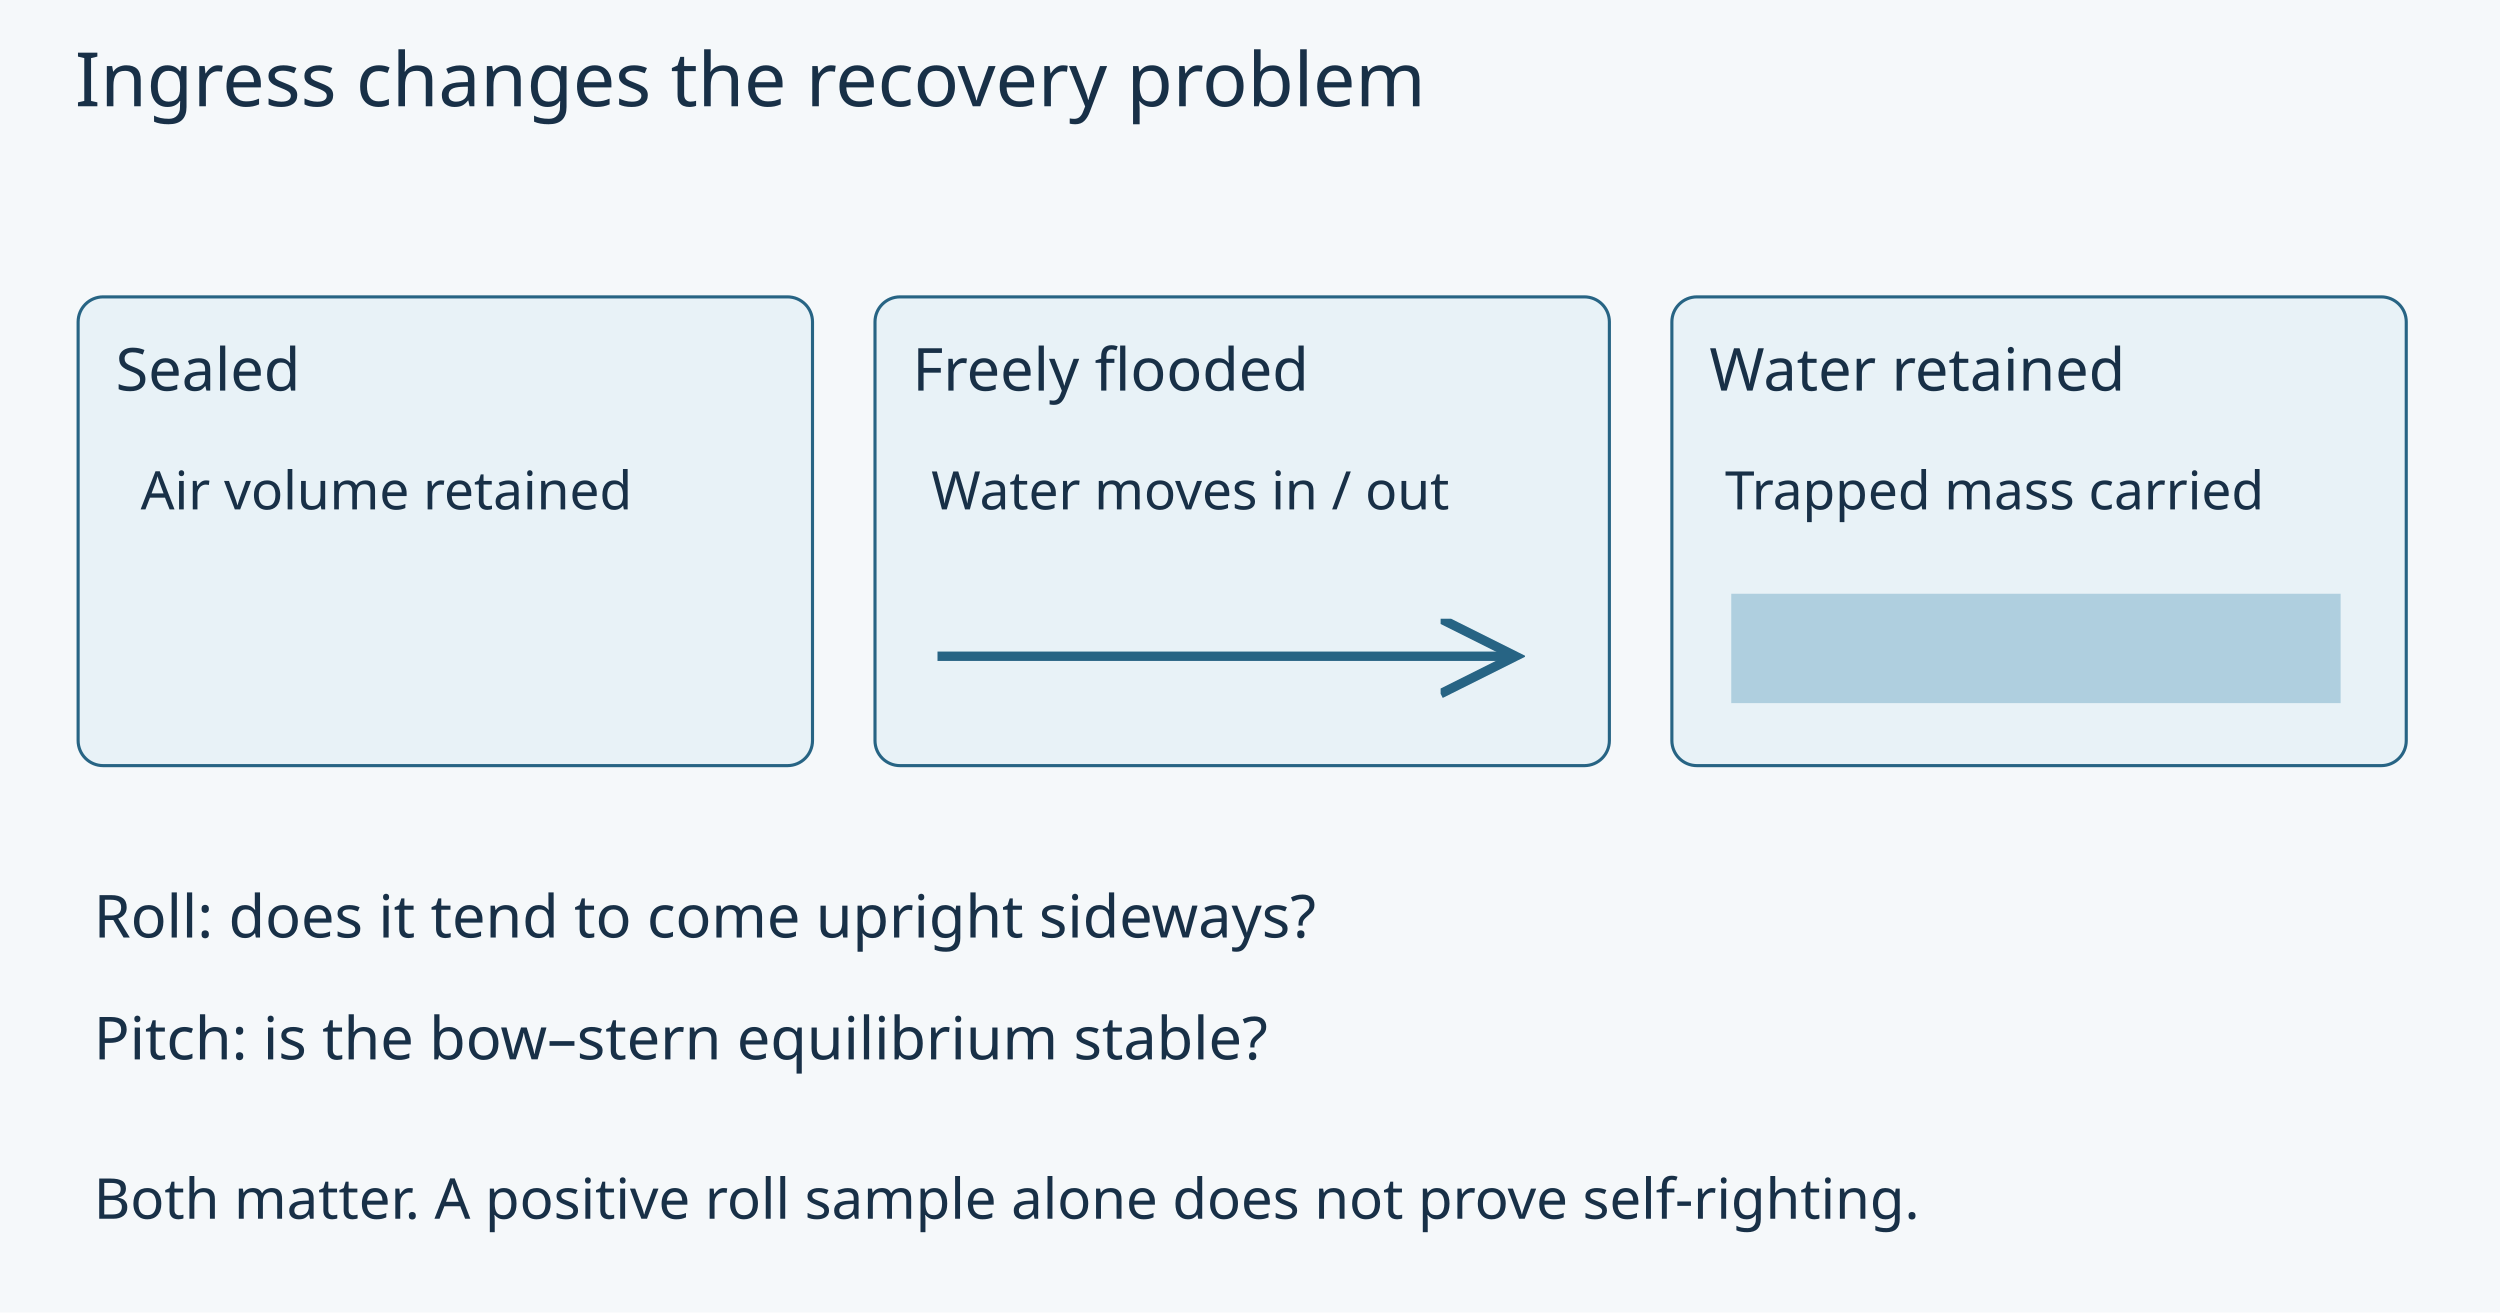
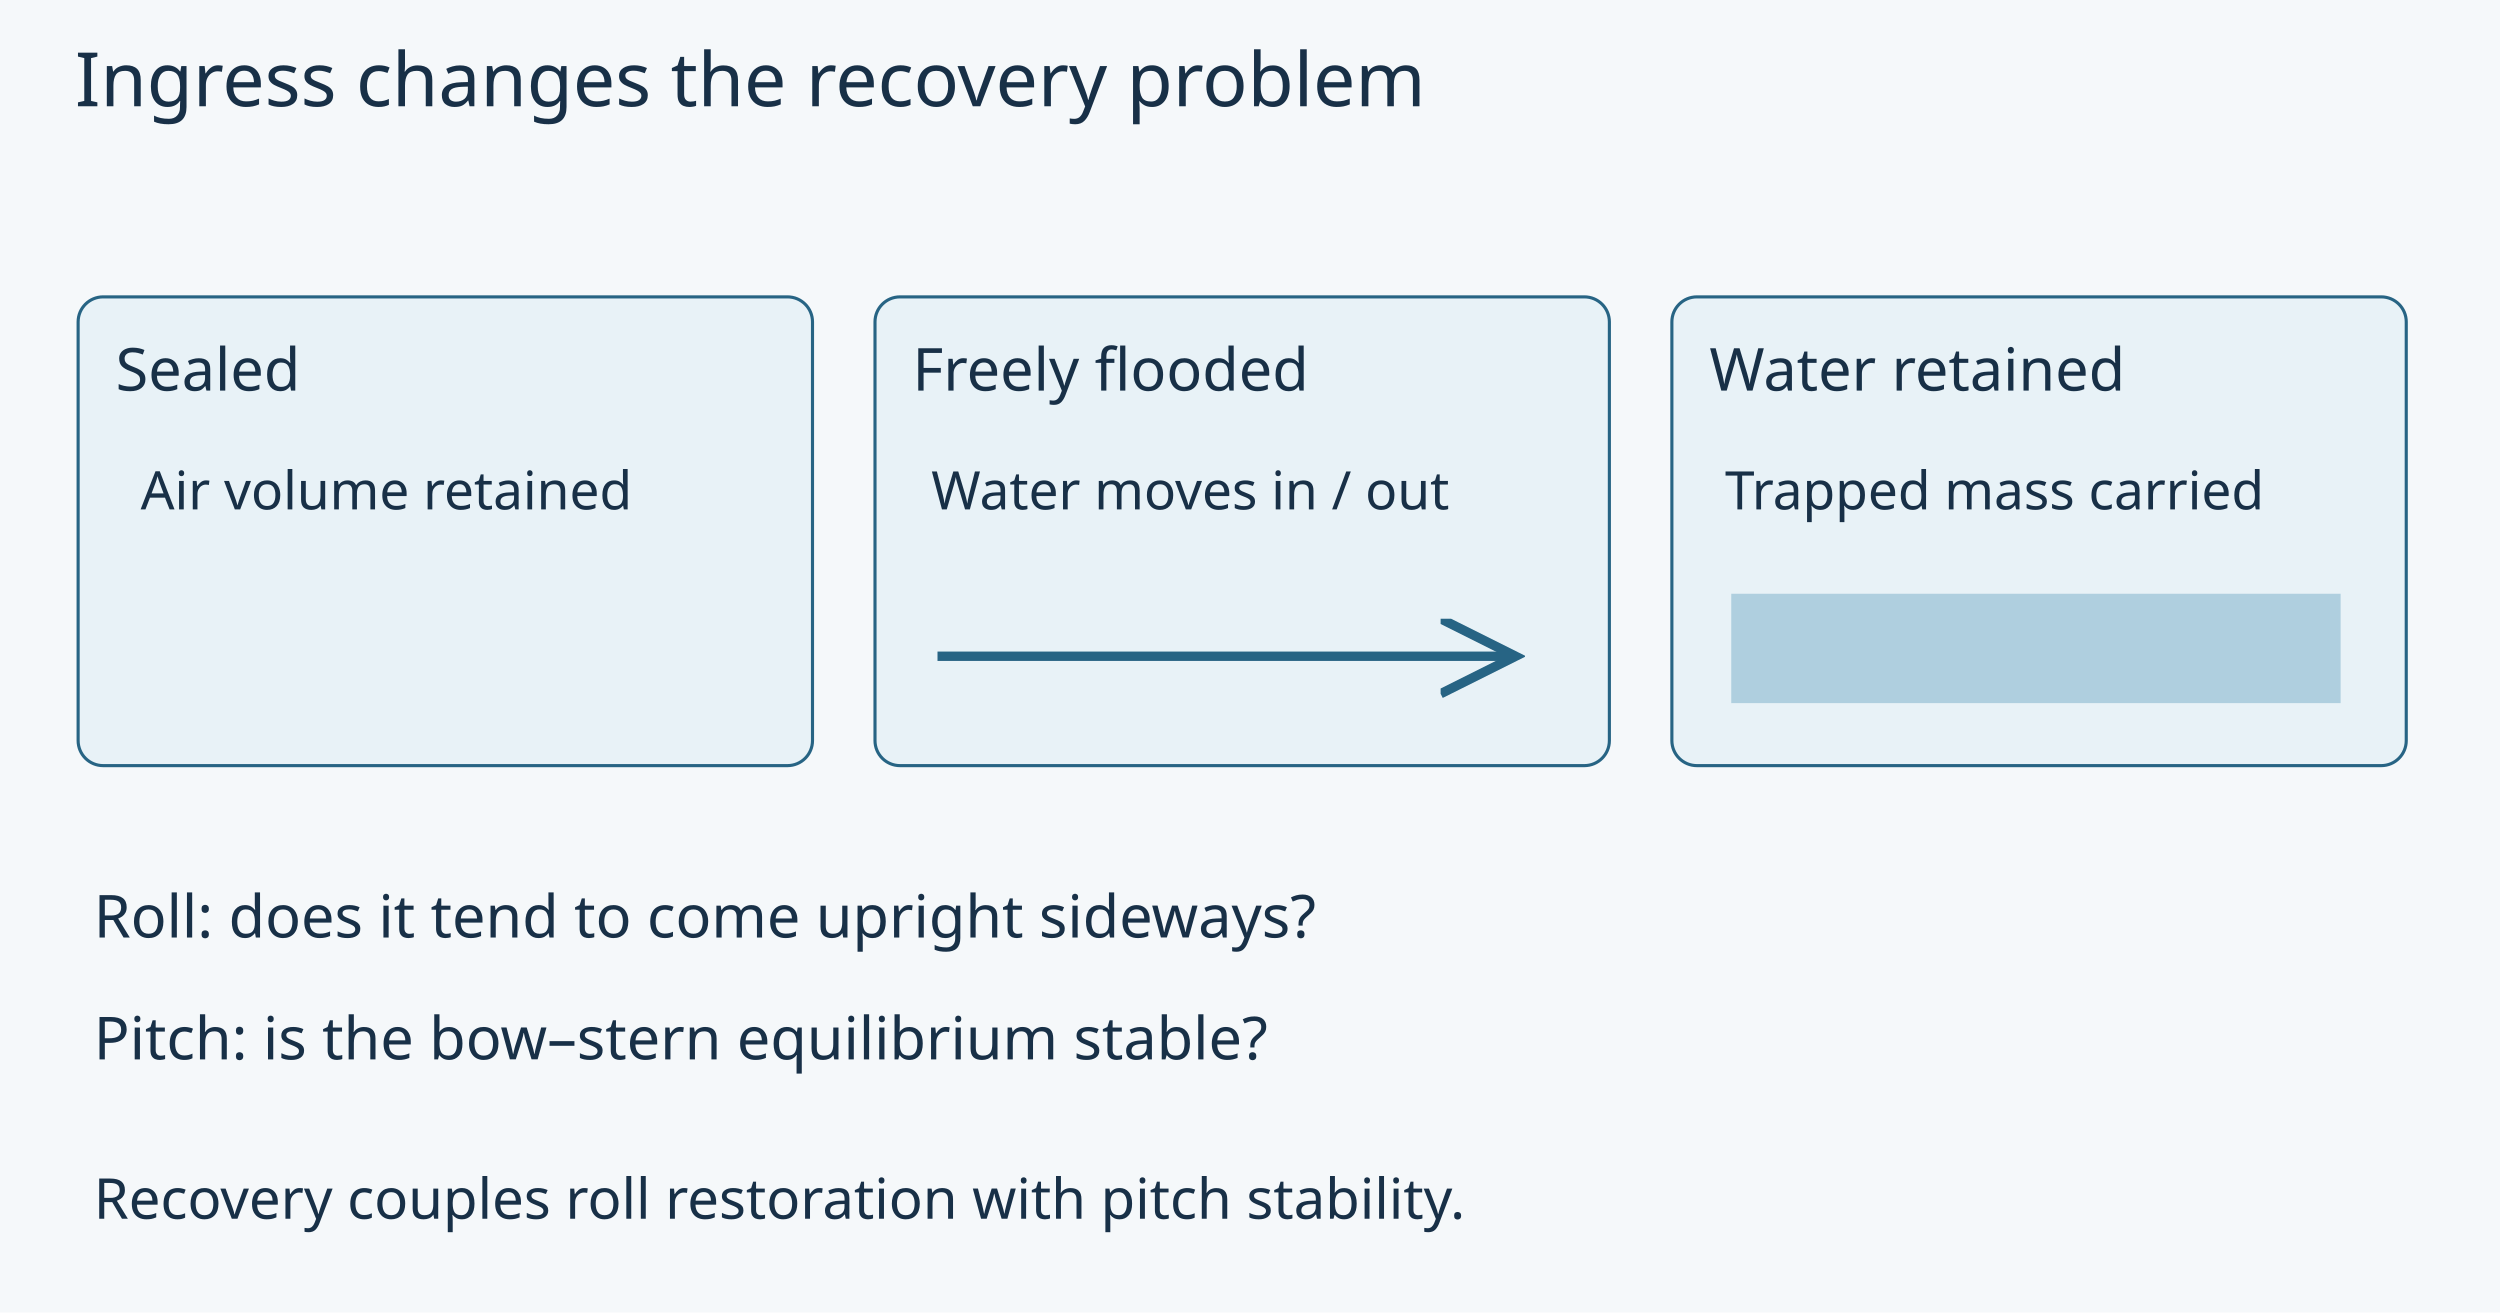
<svg xmlns="http://www.w3.org/2000/svg" viewBox="0 0 800 420" role="img" aria-labelledby="title desc">
  <defs>
    <marker id="arrow" markerWidth="9" markerHeight="9" refX="8" refY="4" orient="auto">
      <path d="M0,0 L8,4 L0,8" fill="none" stroke="#276484" />
    </marker>
  </defs>
  <rect width="800" height="420" fill="#f5f8fa" />
  <g font-family="system-ui, sans-serif" fill="#183047">
    <text x="24" y="34" font-size="24">Ingress changes the recovery problem</text>
    <rect x="25" y="95" width="235" height="150" rx="8" fill="#e8f2f7" stroke="#276484" />
    <text x="37" y="125" font-size="19">Sealed</text>
    <text x="45" y="163" font-size="17">Air volume retained</text>
    <rect x="280" y="95" width="235" height="150" rx="8" fill="#e8f2f7" stroke="#276484" />
    <text x="292" y="125" font-size="19">Freely flooded</text>
    <text x="298" y="163" font-size="17">Water moves in / out</text>
    <rect x="535" y="95" width="235" height="150" rx="8" fill="#e8f2f7" stroke="#276484" />
    <text x="547" y="125" font-size="19">Water retained</text>
    <text x="552" y="163" font-size="17">Trapped mass carried</text>
    <path d="M300 210 L485 210" fill="none" stroke="#276484" stroke-width="3" marker-end="url(#arrow)" />
    <rect x="554" y="190" width="195" height="35" fill="#afcfdf" />
    <text x="30" y="300" font-size="19">Roll: does it tend to come upright sideways?</text>
    <text x="30" y="339" font-size="19">Pitch: is the bow–stern equilibrium stable?</text>
-     <text x="30" y="390" font-size="18">Both matter. A positive roll sample alone does not prove self-righting.</text>
+     <text x="30" y="390" font-size="18">Recovery couples roll restoration with pitch stability.</text>
  </g>
</svg>
